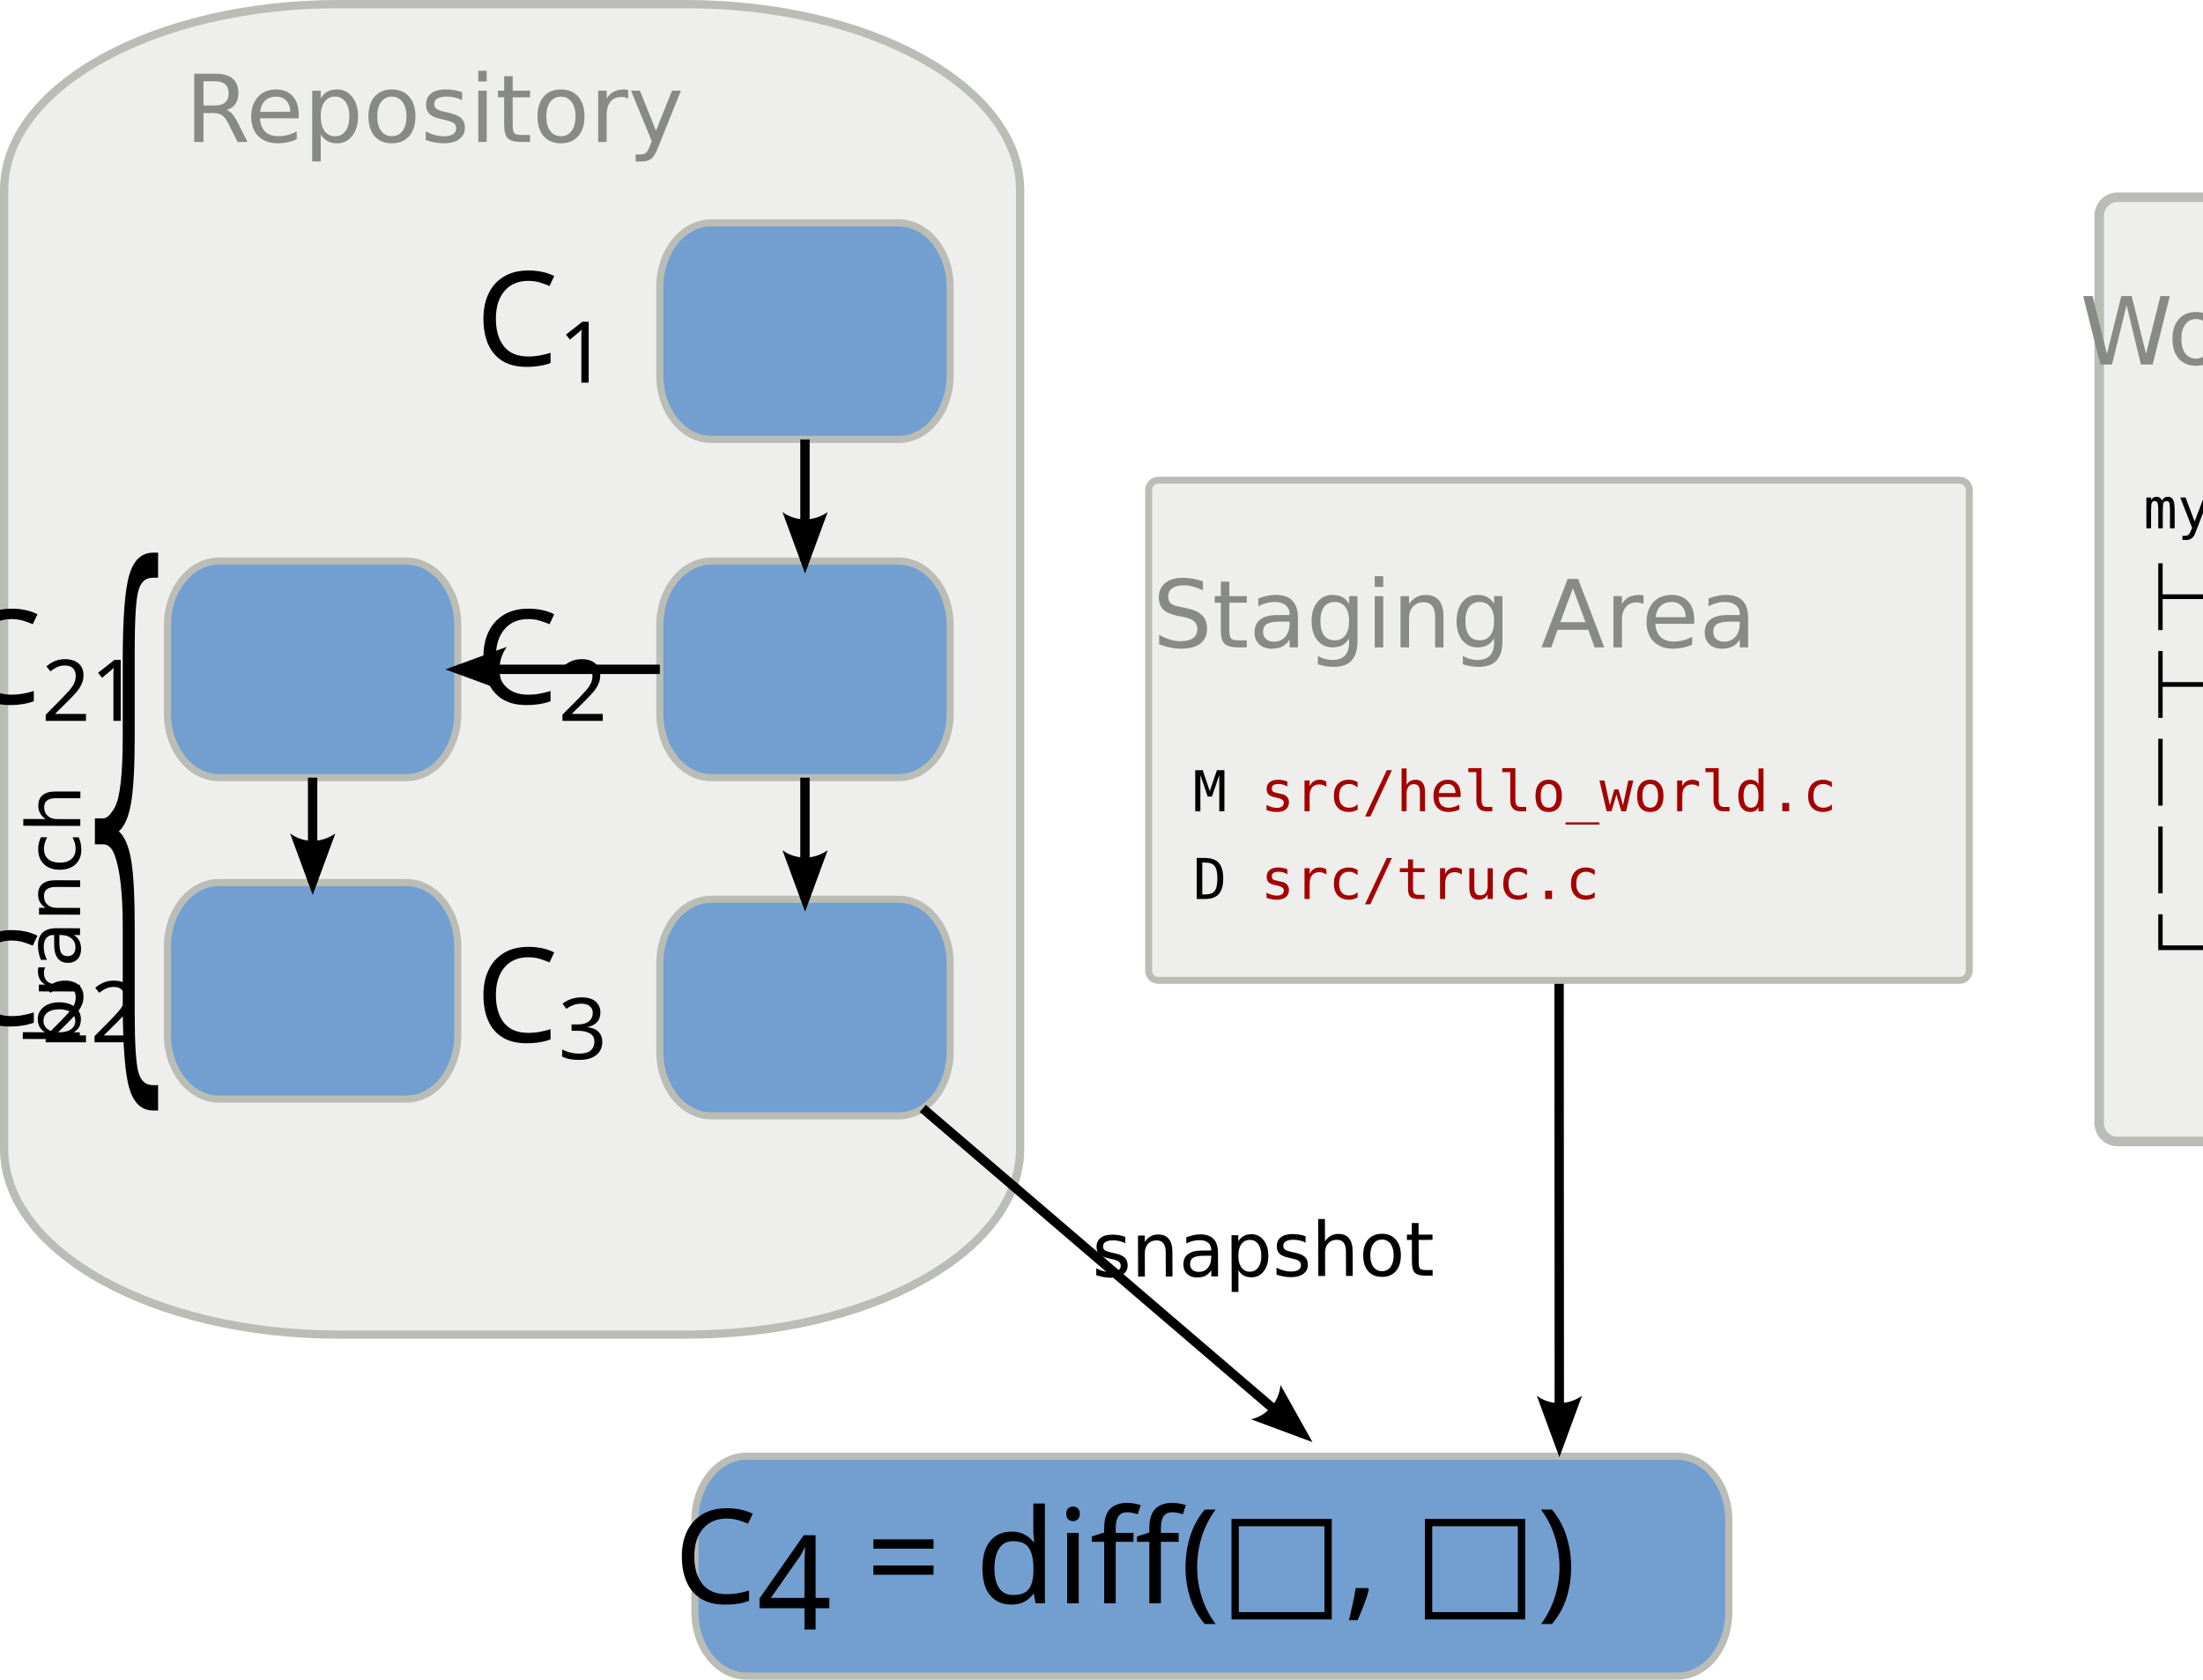
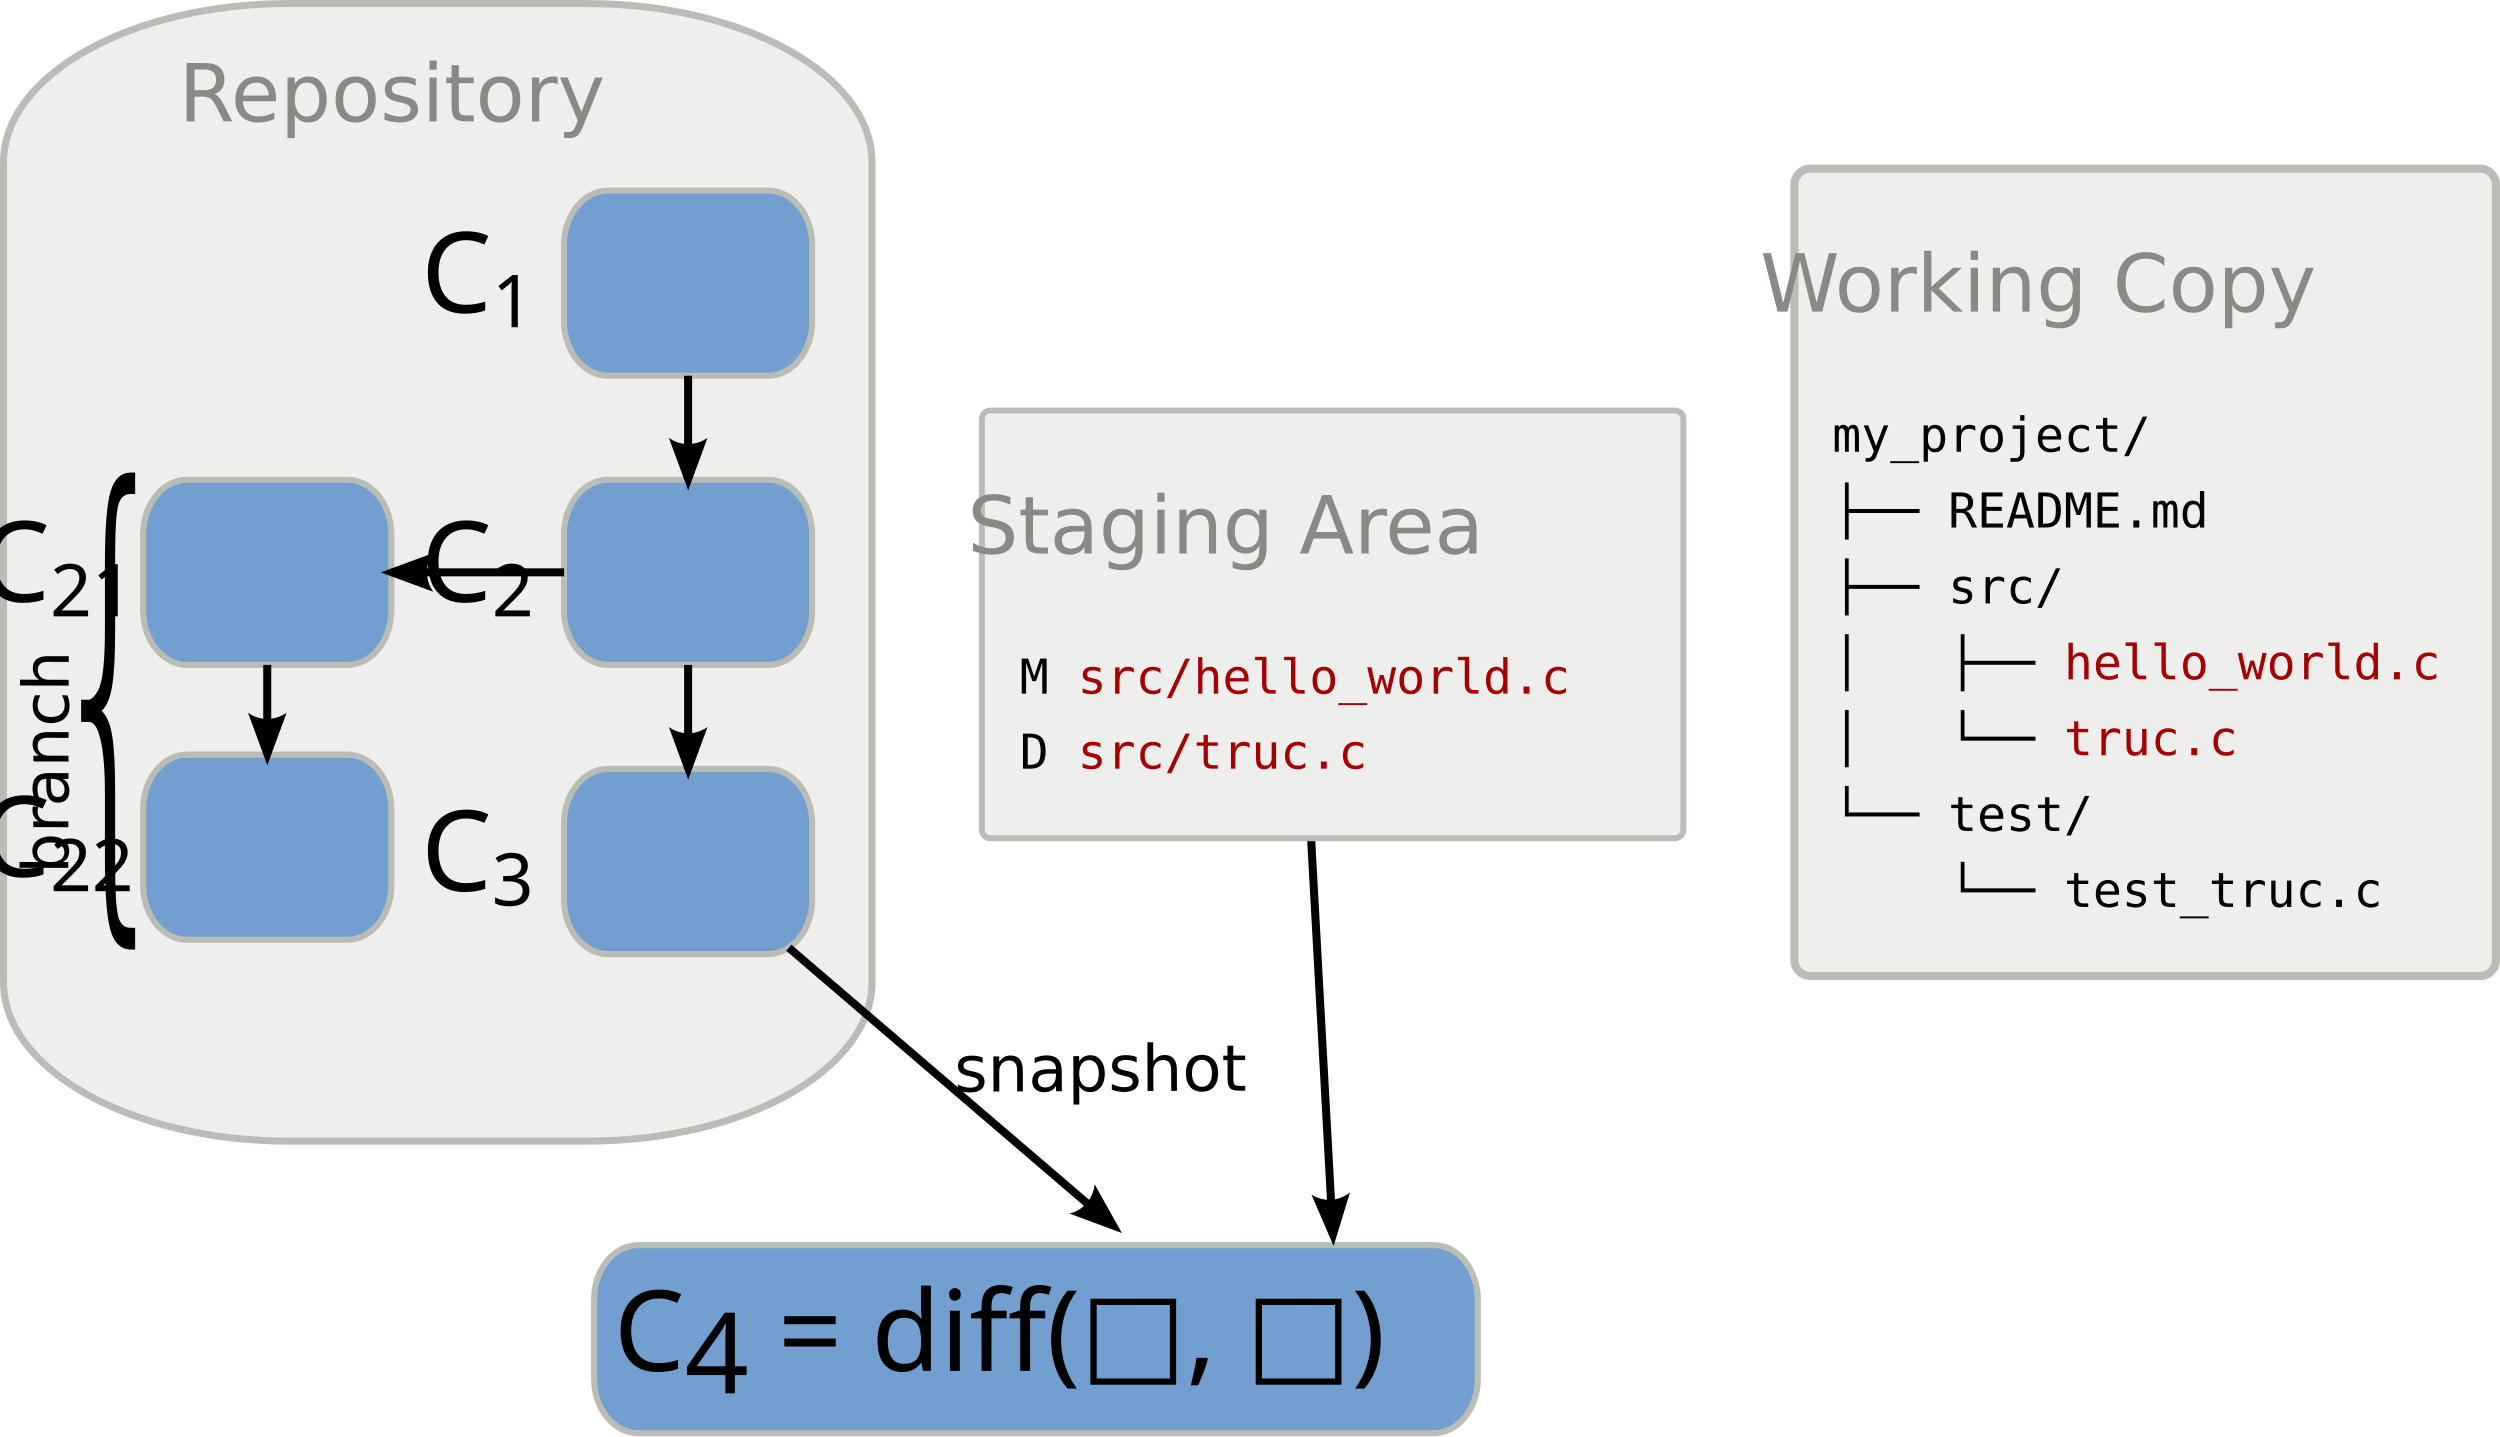
- <svg xmlns="http://www.w3.org/2000/svg" width="416.724" height="317.818" id="svg2" version="1.1">
+ <svg xmlns="http://www.w3.org/2000/svg" width="553.221" height="317.818" id="svg2" version="1.1">
  <defs id="defs4">
    <marker orient="auto" refY="0" refX="0" id="Arrow2Mend" style="overflow:visible">
-       <path id="path4051" style="fill-rule:evenodd;stroke-width:0.625;stroke-linejoin:round" d="M 8.719,4.034 -2.207,0.016 8.719,-4.002 c -1.745,2.372 -1.735,5.617 -6e-7,8.035 z" transform="scale(-0.6,-0.6)" />
+       <path id="path4051" style="fill-rule:evenodd;stroke-width:0.625;stroke-linejoin:round" d="M 8.719,4.034 -2.207,0.016 8.719,-4.002 c -1.745,2.372 -1.735,5.617 -6e-7,8.035 z" transform="scale(-0.6)" />
    </marker>
    <marker orient="auto" refY="0" refX="0" id="Arrow2Lend" style="overflow:visible">
      <path id="path4045" style="fill-rule:evenodd;stroke-width:0.625;stroke-linejoin:round" d="M 8.719,4.034 -2.207,0.016 8.719,-4.002 c -1.745,2.372 -1.735,5.617 -6e-7,8.035 z" transform="matrix(-1.1,0,0,-1.1,-1.1,0)" />
    </marker>
    <marker orient="auto" refY="0" refX="0" id="Arrow1Mend" style="overflow:visible">
-       <path id="path4033" d="M 0,0 5,-5 -12.5,0 5,5 0,0 z" style="fill-rule:evenodd;stroke:#000000;stroke-width:1pt" transform="matrix(-0.4,0,0,-0.4,-4,0)" />
+       <path id="path4033" d="M 0,0 5,-5 -12.5,0 5,5 Z" style="fill-rule:evenodd;stroke:#000000;stroke-width:1pt" transform="matrix(-0.4,0,0,-0.4,-4,0)" />
    </marker>
    <marker orient="auto" refY="0" refX="0" id="Arrow1Lend" style="overflow:visible">
-       <path id="path4027" d="M 0,0 5,-5 -12.5,0 5,5 0,0 z" style="fill-rule:evenodd;stroke:#000000;stroke-width:1pt" transform="matrix(-0.8,0,0,-0.8,-10,0)" />
+       <path id="path4027" d="M 0,0 5,-5 -12.5,0 5,5 Z" style="fill-rule:evenodd;stroke:#000000;stroke-width:1pt" transform="matrix(-0.8,0,0,-0.8,-10,0)" />
    </marker>
  </defs>
  <g id="layer1" transform="translate(-297.1605,-70.27743)">
-     <rect style="color:#000000;fill:#eeeeec;fill-opacity:1;fill-rule:nonzero;stroke:#babdb6;stroke-width:1.556;stroke-linecap:butt;stroke-linejoin:round;stroke-miterlimit:4;stroke-opacity:1;stroke-dasharray:none;stroke-dashoffset:0;marker:none;visibility:visible;display:inline;overflow:visible;enable-background:accumulate" id="rect3846" width="192.189" height="251.745" x="297.939" y="71.056" rx="63.262" ry="35.176" />
-     <rect style="color:#000000;fill:#729fcf;fill-opacity:1;fill-rule:nonzero;stroke:#babdb6;stroke-width:1.346;stroke-miterlimit:4;stroke-opacity:1;stroke-dasharray:none;marker:none;visibility:visible;display:inline;overflow:visible;enable-background:accumulate" id="rect2985" width="195.568" height="41.61" x="428.618" y="345.812" ry="12.089" rx="9.745" />
-     <text xml:space="preserve" style="font-size:24.836px;font-style:normal;font-variant:normal;font-weight:normal;font-stretch:normal;text-indent:0;text-align:center;text-decoration:none;line-height:156%;letter-spacing:0px;word-spacing:0px;text-transform:none;direction:ltr;block-progression:tb;writing-mode:lr-tb;text-anchor:middle;baseline-shift:baseline;color:#000000;fill:#000000;fill-opacity:1;fill-rule:nonzero;stroke:none;stroke-width:1px;marker:none;visibility:visible;display:inline;overflow:visible;enable-background:accumulate;font-family:Droid Sans;-inkscape-font-specification:Droid Sans" x="526.135" y="373.635" id="text2989">
-       <tspan id="tspan2991" x="526.135" y="373.635" style="font-size:24.836px;font-style:normal;font-variant:normal;font-weight:normal;font-stretch:normal;text-align:center;line-height:156%;writing-mode:lr-tb;text-anchor:middle;font-family:Droid Sans;-inkscape-font-specification:Droid Sans">C<tspan id="tspan5808" style="font-size:24.836px;font-style:normal;font-variant:normal;font-weight:normal;font-stretch:normal;text-align:center;line-height:156%;writing-mode:lr-tb;text-anchor:middle;baseline-shift:sub;font-family:Droid Sans;-inkscape-font-specification:Droid Sans">4</tspan> = diff(□, □)</tspan>
+     <rect style="color:#000000;display:inline;overflow:visible;visibility:visible;fill:#eeeeec;fill-opacity:1;fill-rule:nonzero;stroke:#babdb6;stroke-width:1.556;stroke-linecap:butt;stroke-linejoin:round;stroke-miterlimit:4;stroke-dasharray:none;stroke-dashoffset:0;stroke-opacity:1;marker:none;enable-background:accumulate" id="rect3846" width="192.189" height="251.745" x="297.939" y="71.056" rx="63.262" ry="35.176" />
+     <rect style="color:#000000;display:inline;overflow:visible;visibility:visible;fill:#729fcf;fill-opacity:1;fill-rule:nonzero;stroke:#babdb6;stroke-width:1.346;stroke-miterlimit:4;stroke-dasharray:none;stroke-opacity:1;marker:none;enable-background:accumulate" id="rect2985" width="195.568" height="41.61" x="428.618" y="345.812" ry="12.089" rx="9.745" />
+     <text xml:space="preserve" style="color:#000000;font-style:normal;font-variant:normal;font-weight:normal;font-stretch:normal;line-height:0%;font-family:'Droid Sans';-inkscape-font-specification:'Droid Sans';text-indent:0;text-align:center;text-decoration:none;text-decoration-line:none;letter-spacing:0px;word-spacing:0px;text-transform:none;writing-mode:lr-tb;direction:ltr;baseline-shift:baseline;text-anchor:middle;display:inline;overflow:visible;visibility:visible;fill:#000000;fill-opacity:1;fill-rule:nonzero;stroke:none;stroke-width:1px;marker:none;enable-background:accumulate" x="526.135" y="373.635" id="text2989">
+       <tspan id="tspan2991" x="526.135" y="373.635" style="font-style:normal;font-variant:normal;font-weight:normal;font-stretch:normal;font-size:24.836px;line-height:156%;font-family:'Droid Sans';-inkscape-font-specification:'Droid Sans';text-align:center;writing-mode:lr-tb;text-anchor:middle">C<tspan id="tspan5808" style="font-style:normal;font-variant:normal;font-weight:normal;font-stretch:normal;font-size:24.836px;line-height:156%;font-family:'Droid Sans';-inkscape-font-specification:'Droid Sans';text-align:center;writing-mode:lr-tb;baseline-shift:sub;text-anchor:middle">4</tspan> = diff(□, □)</tspan>
    </text>
-     <text id="text3848" y="97.141" x="393.427" style="font-size:17.74px;font-style:normal;font-variant:normal;font-weight:normal;font-stretch:normal;text-indent:0;text-align:center;text-decoration:none;line-height:156%;letter-spacing:0px;word-spacing:0px;text-transform:none;direction:ltr;block-progression:tb;writing-mode:lr-tb;text-anchor:middle;baseline-shift:baseline;color:#000000;fill:#888a85;fill-opacity:1;fill-rule:nonzero;stroke:none;stroke-width:1px;marker:none;visibility:visible;display:inline;overflow:visible;enable-background:accumulate;font-family:DejaVu Sans;-inkscape-font-specification:DejaVu Sans" xml:space="preserve">
-       <tspan y="97.141" x="393.427" id="tspan3850">Repository</tspan>
+     <text id="text3848" y="97.141" x="393.427" style="color:#000000;font-style:normal;font-variant:normal;font-weight:normal;font-stretch:normal;line-height:0%;font-family:'DejaVu Sans';-inkscape-font-specification:'DejaVu Sans';text-indent:0;text-align:center;text-decoration:none;text-decoration-line:none;letter-spacing:0px;word-spacing:0px;text-transform:none;writing-mode:lr-tb;direction:ltr;baseline-shift:baseline;text-anchor:middle;display:inline;overflow:visible;visibility:visible;fill:#888a85;fill-opacity:1;fill-rule:nonzero;stroke:none;stroke-width:1px;marker:none;enable-background:accumulate" xml:space="preserve">
+       <tspan y="97.141" x="393.427" id="tspan3850" style="font-size:17.74px;line-height:1.56">Repository</tspan>
    </text>
    <g transform="matrix(1.773994,0,0,1.773994,-117.618,-407.1454)" id="g3878">
-       <rect style="color:#000000;fill:#729fcf;fill-opacity:1;fill-rule:nonzero;stroke:#babdb6;stroke-width:0.758;stroke-miterlimit:4;stroke-opacity:1;stroke-dasharray:none;marker:none;visibility:visible;display:inline;overflow:visible;enable-background:accumulate" id="rect3880" width="30.956" height="23.099" x="304.168" y="328.967" ry="6.815" rx="5.493" />
-       <text xml:space="preserve" style="font-size:14px;font-style:normal;font-variant:normal;font-weight:normal;font-stretch:normal;text-indent:0;text-align:center;text-decoration:none;line-height:156%;letter-spacing:0px;word-spacing:0px;text-transform:none;direction:ltr;block-progression:tb;writing-mode:lr-tb;text-anchor:middle;baseline-shift:baseline;color:#000000;fill:#000000;fill-opacity:1;fill-rule:nonzero;stroke:none;stroke-width:1px;marker:none;visibility:visible;display:inline;overflow:visible;enable-background:accumulate;font-family:Droid Sans;-inkscape-font-specification:Droid Sans" x="320.644" y="344.185" id="text3882">
-         <tspan id="tspan3884" x="320.644" y="344.185" style="font-size:14px;font-style:normal;font-variant:normal;font-weight:normal;font-stretch:normal;text-align:center;line-height:156%;writing-mode:lr-tb;text-anchor:middle;font-family:Droid Sans;-inkscape-font-specification:Droid Sans">C<tspan style="font-size:65.001%;baseline-shift:sub" id="tspan3929">2</tspan>
+       <rect style="color:#000000;display:inline;overflow:visible;visibility:visible;fill:#729fcf;fill-opacity:1;fill-rule:nonzero;stroke:#babdb6;stroke-width:0.758;stroke-miterlimit:4;stroke-dasharray:none;stroke-opacity:1;marker:none;enable-background:accumulate" id="rect3880" width="30.956" height="23.099" x="304.168" y="328.967" ry="6.815" rx="5.493" />
+       <text xml:space="preserve" style="color:#000000;font-style:normal;font-variant:normal;font-weight:normal;font-stretch:normal;line-height:0%;font-family:'Droid Sans';-inkscape-font-specification:'Droid Sans';text-indent:0;text-align:center;text-decoration:none;text-decoration-line:none;letter-spacing:0px;word-spacing:0px;text-transform:none;writing-mode:lr-tb;direction:ltr;baseline-shift:baseline;text-anchor:middle;display:inline;overflow:visible;visibility:visible;fill:#000000;fill-opacity:1;fill-rule:nonzero;stroke:none;stroke-width:1px;marker:none;enable-background:accumulate" x="320.644" y="344.185" id="text3882">
+         <tspan id="tspan3884" x="320.644" y="344.185" style="font-style:normal;font-variant:normal;font-weight:normal;font-stretch:normal;font-size:14px;line-height:156%;font-family:'Droid Sans';-inkscape-font-specification:'Droid Sans';text-align:center;writing-mode:lr-tb;text-anchor:middle">C<tspan style="font-size:65.001%;baseline-shift:sub" id="tspan3929">2</tspan>
        </tspan>
      </text>
    </g>
    <g transform="matrix(1.773994,0,0,1.773994,-210.7527,-407.1454)" id="g3868">
-       <rect rx="5.493" ry="6.815" y="328.967" x="304.168" height="23.099" width="30.956" id="rect3870" style="color:#000000;fill:#729fcf;fill-opacity:1;fill-rule:nonzero;stroke:#babdb6;stroke-width:0.758;stroke-miterlimit:4;stroke-opacity:1;stroke-dasharray:none;marker:none;visibility:visible;display:inline;overflow:visible;enable-background:accumulate" />
-       <text id="text3872" y="344.185" x="320.644" style="font-size:14px;font-style:normal;font-variant:normal;font-weight:normal;font-stretch:normal;text-indent:0;text-align:center;text-decoration:none;line-height:156%;letter-spacing:0px;word-spacing:0px;text-transform:none;direction:ltr;block-progression:tb;writing-mode:lr-tb;text-anchor:middle;baseline-shift:baseline;color:#000000;fill:#000000;fill-opacity:1;fill-rule:nonzero;stroke:none;stroke-width:1px;marker:none;visibility:visible;display:inline;overflow:visible;enable-background:accumulate;font-family:Droid Sans;-inkscape-font-specification:Droid Sans" xml:space="preserve">
-         <tspan style="font-size:14px;font-style:normal;font-variant:normal;font-weight:normal;font-stretch:normal;text-align:center;line-height:156%;writing-mode:lr-tb;text-anchor:middle;font-family:Droid Sans;-inkscape-font-specification:Droid Sans" y="344.185" x="320.644" id="tspan3874">C<tspan style="font-size:65.001%;baseline-shift:sub" id="tspan3937">21</tspan>
+       <rect rx="5.493" ry="6.815" y="328.967" x="304.168" height="23.099" width="30.956" id="rect3870" style="color:#000000;display:inline;overflow:visible;visibility:visible;fill:#729fcf;fill-opacity:1;fill-rule:nonzero;stroke:#babdb6;stroke-width:0.758;stroke-miterlimit:4;stroke-dasharray:none;stroke-opacity:1;marker:none;enable-background:accumulate" />
+       <text id="text3872" y="344.185" x="320.644" style="color:#000000;font-style:normal;font-variant:normal;font-weight:normal;font-stretch:normal;line-height:0%;font-family:'Droid Sans';-inkscape-font-specification:'Droid Sans';text-indent:0;text-align:center;text-decoration:none;text-decoration-line:none;letter-spacing:0px;word-spacing:0px;text-transform:none;writing-mode:lr-tb;direction:ltr;baseline-shift:baseline;text-anchor:middle;display:inline;overflow:visible;visibility:visible;fill:#000000;fill-opacity:1;fill-rule:nonzero;stroke:none;stroke-width:1px;marker:none;enable-background:accumulate" xml:space="preserve">
+         <tspan style="font-style:normal;font-variant:normal;font-weight:normal;font-stretch:normal;font-size:14px;line-height:156%;font-family:'Droid Sans';-inkscape-font-specification:'Droid Sans';text-align:center;writing-mode:lr-tb;text-anchor:middle" y="344.185" x="320.644" id="tspan3874">C<tspan style="font-size:65.001%;baseline-shift:sub" id="tspan3937">21</tspan>
        </tspan>
      </text>
    </g>
    <g id="g3858" transform="matrix(1.773994,0,0,1.773994,-117.618,-471.136)">
-       <rect style="color:#000000;fill:#729fcf;fill-opacity:1;fill-rule:nonzero;stroke:#babdb6;stroke-width:0.758;stroke-miterlimit:4;stroke-opacity:1;stroke-dasharray:none;marker:none;visibility:visible;display:inline;overflow:visible;enable-background:accumulate" id="rect3860" width="30.956" height="23.099" x="304.168" y="328.967" ry="6.815" rx="5.493" />
-       <text xml:space="preserve" style="font-size:14px;font-style:normal;font-variant:normal;font-weight:normal;font-stretch:normal;text-indent:0;text-align:center;text-decoration:none;line-height:156%;letter-spacing:0px;word-spacing:0px;text-transform:none;direction:ltr;block-progression:tb;writing-mode:lr-tb;text-anchor:middle;baseline-shift:baseline;color:#000000;fill:#000000;fill-opacity:1;fill-rule:nonzero;stroke:none;stroke-width:1px;marker:none;visibility:visible;display:inline;overflow:visible;enable-background:accumulate;font-family:Droid Sans;-inkscape-font-specification:Droid Sans" x="320.644" y="344.185" id="text3862">
-         <tspan id="tspan3864" x="320.644" y="344.185" style="font-size:14px;font-style:normal;font-variant:normal;font-weight:normal;font-stretch:normal;text-align:center;line-height:156%;writing-mode:lr-tb;text-anchor:middle;font-family:Droid Sans;-inkscape-font-specification:Droid Sans">C<tspan style="font-size:65.001%;baseline-shift:sub" id="tspan3931">1</tspan>
+       <rect style="color:#000000;display:inline;overflow:visible;visibility:visible;fill:#729fcf;fill-opacity:1;fill-rule:nonzero;stroke:#babdb6;stroke-width:0.758;stroke-miterlimit:4;stroke-dasharray:none;stroke-opacity:1;marker:none;enable-background:accumulate" id="rect3860" width="30.956" height="23.099" x="304.168" y="328.967" ry="6.815" rx="5.493" />
+       <text xml:space="preserve" style="color:#000000;font-style:normal;font-variant:normal;font-weight:normal;font-stretch:normal;line-height:0%;font-family:'Droid Sans';-inkscape-font-specification:'Droid Sans';text-indent:0;text-align:center;text-decoration:none;text-decoration-line:none;letter-spacing:0px;word-spacing:0px;text-transform:none;writing-mode:lr-tb;direction:ltr;baseline-shift:baseline;text-anchor:middle;display:inline;overflow:visible;visibility:visible;fill:#000000;fill-opacity:1;fill-rule:nonzero;stroke:none;stroke-width:1px;marker:none;enable-background:accumulate" x="320.644" y="344.185" id="text3862">
+         <tspan id="tspan3864" x="320.644" y="344.185" style="font-style:normal;font-variant:normal;font-weight:normal;font-stretch:normal;font-size:14px;line-height:156%;font-family:'Droid Sans';-inkscape-font-specification:'Droid Sans';text-align:center;writing-mode:lr-tb;text-anchor:middle">C<tspan style="font-size:65.001%;baseline-shift:sub" id="tspan3931">1</tspan>
        </tspan>
      </text>
    </g>
    <g id="g3905" transform="matrix(1.773994,0,0,1.773994,-117.618,-343.1549)">
-       <rect rx="5.493" ry="6.815" y="328.967" x="304.168" height="23.099" width="30.956" id="rect3907" style="color:#000000;fill:#729fcf;fill-opacity:1;fill-rule:nonzero;stroke:#babdb6;stroke-width:0.758;stroke-miterlimit:4;stroke-opacity:1;stroke-dasharray:none;marker:none;visibility:visible;display:inline;overflow:visible;enable-background:accumulate" />
-       <text id="text3909" y="344.185" x="320.644" style="font-size:14px;font-style:normal;font-variant:normal;font-weight:normal;font-stretch:normal;text-indent:0;text-align:center;text-decoration:none;line-height:156%;letter-spacing:0px;word-spacing:0px;text-transform:none;direction:ltr;block-progression:tb;writing-mode:lr-tb;text-anchor:middle;baseline-shift:baseline;color:#000000;fill:#000000;fill-opacity:1;fill-rule:nonzero;stroke:none;stroke-width:1px;marker:none;visibility:visible;display:inline;overflow:visible;enable-background:accumulate;font-family:Droid Sans;-inkscape-font-specification:Droid Sans" xml:space="preserve">
-         <tspan style="font-size:14px;font-style:normal;font-variant:normal;font-weight:normal;font-stretch:normal;text-align:center;line-height:156%;writing-mode:lr-tb;text-anchor:middle;font-family:Droid Sans;-inkscape-font-specification:Droid Sans" y="344.185" x="320.644" id="tspan3911">C<tspan style="font-size:65.001%;baseline-shift:sub" id="tspan3935">3</tspan>
+       <rect rx="5.493" ry="6.815" y="328.967" x="304.168" height="23.099" width="30.956" id="rect3907" style="color:#000000;display:inline;overflow:visible;visibility:visible;fill:#729fcf;fill-opacity:1;fill-rule:nonzero;stroke:#babdb6;stroke-width:0.758;stroke-miterlimit:4;stroke-dasharray:none;stroke-opacity:1;marker:none;enable-background:accumulate" />
+       <text id="text3909" y="344.185" x="320.644" style="color:#000000;font-style:normal;font-variant:normal;font-weight:normal;font-stretch:normal;line-height:0%;font-family:'Droid Sans';-inkscape-font-specification:'Droid Sans';text-indent:0;text-align:center;text-decoration:none;text-decoration-line:none;letter-spacing:0px;word-spacing:0px;text-transform:none;writing-mode:lr-tb;direction:ltr;baseline-shift:baseline;text-anchor:middle;display:inline;overflow:visible;visibility:visible;fill:#000000;fill-opacity:1;fill-rule:nonzero;stroke:none;stroke-width:1px;marker:none;enable-background:accumulate" xml:space="preserve">
+         <tspan style="font-style:normal;font-variant:normal;font-weight:normal;font-stretch:normal;font-size:14px;line-height:156%;font-family:'Droid Sans';-inkscape-font-specification:'Droid Sans';text-align:center;writing-mode:lr-tb;text-anchor:middle" y="344.185" x="320.644" id="tspan3911">C<tspan style="font-size:65.001%;baseline-shift:sub" id="tspan3935">3</tspan>
        </tspan>
      </text>
    </g>
    <g id="g3919" transform="matrix(1.773994,0,0,1.773994,-210.7527,-346.3228)">
-       <rect style="color:#000000;fill:#729fcf;fill-opacity:1;fill-rule:nonzero;stroke:#babdb6;stroke-width:0.758;stroke-miterlimit:4;stroke-opacity:1;stroke-dasharray:none;marker:none;visibility:visible;display:inline;overflow:visible;enable-background:accumulate" id="rect3921" width="30.956" height="23.099" x="304.168" y="328.967" ry="6.815" rx="5.493" />
-       <text xml:space="preserve" style="font-size:14px;font-style:normal;font-variant:normal;font-weight:normal;font-stretch:normal;text-indent:0;text-align:center;text-decoration:none;line-height:156%;letter-spacing:0px;word-spacing:0px;text-transform:none;direction:ltr;block-progression:tb;writing-mode:lr-tb;text-anchor:middle;baseline-shift:baseline;color:#000000;fill:#000000;fill-opacity:1;fill-rule:nonzero;stroke:none;stroke-width:1px;marker:none;visibility:visible;display:inline;overflow:visible;enable-background:accumulate;font-family:Droid Sans;-inkscape-font-specification:Droid Sans" x="320.644" y="344.185" id="text3923">
-         <tspan id="tspan3925" x="320.644" y="344.185" style="font-size:14px;font-style:normal;font-variant:normal;font-weight:normal;font-stretch:normal;text-align:center;line-height:156%;writing-mode:lr-tb;text-anchor:middle;font-family:Droid Sans;-inkscape-font-specification:Droid Sans">C<tspan style="font-size:65.001%;baseline-shift:sub" id="tspan3939">22</tspan>
+       <rect style="color:#000000;display:inline;overflow:visible;visibility:visible;fill:#729fcf;fill-opacity:1;fill-rule:nonzero;stroke:#babdb6;stroke-width:0.758;stroke-miterlimit:4;stroke-dasharray:none;stroke-opacity:1;marker:none;enable-background:accumulate" id="rect3921" width="30.956" height="23.099" x="304.168" y="328.967" ry="6.815" rx="5.493" />
+       <text xml:space="preserve" style="color:#000000;font-style:normal;font-variant:normal;font-weight:normal;font-stretch:normal;line-height:0%;font-family:'Droid Sans';-inkscape-font-specification:'Droid Sans';text-indent:0;text-align:center;text-decoration:none;text-decoration-line:none;letter-spacing:0px;word-spacing:0px;text-transform:none;writing-mode:lr-tb;direction:ltr;baseline-shift:baseline;text-anchor:middle;display:inline;overflow:visible;visibility:visible;fill:#000000;fill-opacity:1;fill-rule:nonzero;stroke:none;stroke-width:1px;marker:none;enable-background:accumulate" x="320.644" y="344.185" id="text3923">
+         <tspan id="tspan3925" x="320.644" y="344.185" style="font-style:normal;font-variant:normal;font-weight:normal;font-stretch:normal;font-size:14px;line-height:156%;font-family:'Droid Sans';-inkscape-font-specification:'Droid Sans';text-align:center;writing-mode:lr-tb;text-anchor:middle">C<tspan style="font-size:65.001%;baseline-shift:sub" id="tspan3939">22</tspan>
        </tspan>
      </text>
    </g>
-     <path style="fill:none;stroke:#000000;stroke-width:1.774px;stroke-linecap:butt;stroke-linejoin:miter;stroke-opacity:1;marker-end:url(#Arrow2Mend);display:inline" d="m 471.714,280.008 71.924,61.621" id="path4016" />
-     <path style="fill:none;stroke:#000000;stroke-width:1.774px;stroke-linecap:butt;stroke-linejoin:miter;stroke-opacity:1;marker-end:url(#Arrow2Mend);display:inline" d="m 592.079,255.774 0.046,87.875" id="path4018" />
-     <path style="fill:none;stroke:#000000;stroke-width:1.774px;stroke-linecap:butt;stroke-linejoin:miter;stroke-opacity:1;marker-end:url(#Arrow2Mend)" d="m 421.975,196.924 -38.219,0" id="path4652" />
-     <path style="fill:none;stroke:#000000;stroke-width:1.774px;stroke-linecap:butt;stroke-linejoin:miter;stroke-opacity:1;marker-end:url(#Arrow2Mend);display:inline" d="m 356.298,217.416 0,19.846" id="path4658" />
-     <path style="fill:none;stroke:#000000;stroke-width:1.774px;stroke-linecap:butt;stroke-linejoin:miter;stroke-opacity:1;marker-end:url(#Arrow2Mend);display:inline" d="m 449.433,217.416 0,23.014" id="path5416" />
-     <path style="fill:none;stroke:#000000;stroke-width:1.774px;stroke-linecap:butt;stroke-linejoin:miter;stroke-opacity:1;marker-end:url(#Arrow2Mend);display:inline" d="m 449.433,153.426 0,23.014" id="path5418" />
+     <path style="display:inline;fill:none;stroke:#000000;stroke-width:1.774px;stroke-linecap:butt;stroke-linejoin:miter;stroke-opacity:1;marker-end:url(#Arrow2Mend)" d="m 471.714,280.008 71.924,61.621" id="path4016" />
+     <path style="display:inline;fill:none;stroke:#000000;stroke-width:1.774px;stroke-linecap:butt;stroke-linejoin:miter;stroke-opacity:1;marker-end:url(#Arrow2Mend)" d="m 587.285,255.774 4.84,87.875" id="path4018" />
+     <path style="fill:none;stroke:#000000;stroke-width:1.774px;stroke-linecap:butt;stroke-linejoin:miter;stroke-opacity:1;marker-end:url(#Arrow2Mend)" d="M 421.975,196.928 H 383.756" id="path4652" />
+     <path style="display:inline;fill:none;stroke:#000000;stroke-width:1.774px;stroke-linecap:butt;stroke-linejoin:miter;stroke-opacity:1;marker-end:url(#Arrow2Mend)" d="m 356.298,217.416 v 19.846" id="path4658" />
+     <path style="display:inline;fill:none;stroke:#000000;stroke-width:1.774px;stroke-linecap:butt;stroke-linejoin:miter;stroke-opacity:1;marker-end:url(#Arrow2Mend)" d="m 449.433,217.416 0,23.014" id="path5416" />
+     <path style="display:inline;fill:none;stroke:#000000;stroke-width:1.774px;stroke-linecap:butt;stroke-linejoin:miter;stroke-opacity:1;marker-end:url(#Arrow2Mend)" d="m 449.433,153.426 0,23.014" id="path5418" />
    <path style="fill:none;stroke:#000000;stroke-width:1.774px;stroke-linecap:butt;stroke-linejoin:miter;stroke-opacity:1" d="m 700.658,221.068 -0.634,-0.634" id="path5798" />
-     <text transform="matrix(0.9999946,-0.00328355,0.00328355,0.9999946,0,0)" id="text5804" y="313.509" x="549.211" style="font-size:17.74px;font-style:normal;font-variant:normal;font-weight:normal;font-stretch:normal;text-indent:0;text-align:center;text-decoration:none;line-height:156%;letter-spacing:0px;word-spacing:0px;text-transform:none;direction:ltr;block-progression:tb;writing-mode:lr-tb;text-anchor:middle;baseline-shift:baseline;color:#000000;fill:#000000;fill-opacity:1;fill-rule:nonzero;stroke:none;stroke-width:1px;marker:none;visibility:visible;display:inline;overflow:visible;enable-background:accumulate;font-family:DejaVu Sans;-inkscape-font-specification:DejaVu Sans" xml:space="preserve">
-       <tspan style="font-size:14.192px;font-style:normal;font-variant:normal;font-weight:normal;font-stretch:normal;text-align:center;line-height:156%;writing-mode:lr-tb;text-anchor:middle;font-family:DejaVu Sans;-inkscape-font-specification:DejaVu Sans" y="313.509" x="549.211" id="tspan5806">snapshot</tspan>
+     <text transform="rotate(-0.1881339)" id="text5804" y="313.509" x="549.211" style="color:#000000;font-style:normal;font-variant:normal;font-weight:normal;font-stretch:normal;line-height:0%;font-family:'DejaVu Sans';-inkscape-font-specification:'DejaVu Sans';text-indent:0;text-align:center;text-decoration:none;text-decoration-line:none;letter-spacing:0px;word-spacing:0px;text-transform:none;writing-mode:lr-tb;direction:ltr;baseline-shift:baseline;text-anchor:middle;display:inline;overflow:visible;visibility:visible;fill:#000000;fill-opacity:1;fill-rule:nonzero;stroke:none;stroke-width:1px;marker:none;enable-background:accumulate" xml:space="preserve">
+       <tspan style="font-style:normal;font-variant:normal;font-weight:normal;font-stretch:normal;font-size:14.192px;line-height:156%;font-family:'DejaVu Sans';-inkscape-font-specification:'DejaVu Sans';text-align:center;writing-mode:lr-tb;text-anchor:middle" y="313.509" x="549.211" id="tspan5806">snapshot</tspan>
    </text>
    <g id="g3890" transform="matrix(1.773994,0,0,1.773994,393.3001,-250.4169)">
-       <rect ry="1.972" y="201.814" x="169.643" height="100.709" width="87.504" id="rect3009" style="color:#000000;fill:#eeeeec;fill-opacity:1;fill-rule:nonzero;stroke:#babdb6;stroke-width:1.02;stroke-miterlimit:4;stroke-dasharray:none;marker:none;visibility:visible;display:inline;overflow:visible;enable-background:accumulate" />
-       <text id="text3807" y="237.119" x="174.363" style="font-size:6px;font-style:normal;font-variant:normal;font-weight:normal;font-stretch:normal;text-indent:0;text-align:start;text-decoration:none;line-height:156%;letter-spacing:0px;word-spacing:0px;text-transform:none;direction:ltr;block-progression:tb;writing-mode:lr-tb;text-anchor:start;baseline-shift:baseline;color:#000000;fill:#000000;fill-opacity:1;fill-rule:nonzero;stroke:none;stroke-width:1px;marker:none;visibility:visible;display:inline;overflow:visible;enable-background:accumulate;font-family:DejaVu Sans Mono;-inkscape-font-specification:DejaVu Sans Mono" xml:space="preserve">
-         <tspan style="font-size:6px;font-style:normal;font-variant:normal;font-weight:normal;font-stretch:normal;text-align:start;line-height:156%;writing-mode:lr-tb;text-anchor:start;font-family:DejaVu Sans Mono;-inkscape-font-specification:DejaVu Sans Mono" y="237.119" x="174.363" id="tspan3809">my_project/</tspan>
-         <tspan style="font-size:6px;font-style:normal;font-variant:normal;font-weight:normal;font-stretch:normal;text-align:start;line-height:156%;writing-mode:lr-tb;text-anchor:start;font-family:DejaVu Sans Mono;-inkscape-font-specification:DejaVu Sans Mono" id="tspan3811" y="246.479" x="174.363">├── README.md</tspan>
-         <tspan style="font-size:6px;font-style:normal;font-variant:normal;font-weight:normal;font-stretch:normal;text-align:start;line-height:156%;writing-mode:lr-tb;text-anchor:start;font-family:DejaVu Sans Mono;-inkscape-font-specification:DejaVu Sans Mono" id="tspan3813" y="255.839" x="174.363">├── src/</tspan>
-         <tspan style="font-size:6px;font-style:normal;font-variant:normal;font-weight:normal;font-stretch:normal;text-align:start;line-height:156%;writing-mode:lr-tb;text-anchor:start;font-family:DejaVu Sans Mono;-inkscape-font-specification:DejaVu Sans Mono" id="tspan3815" y="265.199" x="174.363">│   ├── <tspan style="fill:#a40000" id="tspan3140">hello_world.c</tspan>
+       <rect ry="1.972" y="201.814" x="169.643" height="100.709" width="87.504" id="rect3009" style="color:#000000;display:inline;overflow:visible;visibility:visible;fill:#eeeeec;fill-opacity:1;fill-rule:nonzero;stroke:#babdb6;stroke-width:1.02;stroke-miterlimit:4;stroke-dasharray:none;marker:none;enable-background:accumulate" />
+       <text id="text3807" y="237.119" x="174.363" style="color:#000000;font-style:normal;font-variant:normal;font-weight:normal;font-stretch:normal;line-height:0%;font-family:'DejaVu Sans Mono';-inkscape-font-specification:'DejaVu Sans Mono';text-indent:0;text-align:start;text-decoration:none;text-decoration-line:none;letter-spacing:0px;word-spacing:0px;text-transform:none;writing-mode:lr-tb;direction:ltr;baseline-shift:baseline;text-anchor:start;display:inline;overflow:visible;visibility:visible;fill:#000000;fill-opacity:1;fill-rule:nonzero;stroke:none;stroke-width:1px;marker:none;enable-background:accumulate" xml:space="preserve">
+         <tspan style="font-style:normal;font-variant:normal;font-weight:normal;font-stretch:normal;font-size:6px;line-height:156%;font-family:'DejaVu Sans Mono';-inkscape-font-specification:'DejaVu Sans Mono';text-align:start;writing-mode:lr-tb;text-anchor:start" y="237.119" x="174.363" id="tspan3809">my_project/</tspan>
+         <tspan style="font-style:normal;font-variant:normal;font-weight:normal;font-stretch:normal;font-size:6px;line-height:156%;font-family:'DejaVu Sans Mono';-inkscape-font-specification:'DejaVu Sans Mono';text-align:start;writing-mode:lr-tb;text-anchor:start" id="tspan3811" y="246.582" x="174.363">├── README.md</tspan>
+         <tspan style="font-style:normal;font-variant:normal;font-weight:normal;font-stretch:normal;font-size:6px;line-height:156%;font-family:'DejaVu Sans Mono';-inkscape-font-specification:'DejaVu Sans Mono';text-align:start;writing-mode:lr-tb;text-anchor:start" id="tspan3813" y="256.046" x="174.363">├── src/</tspan>
+         <tspan style="font-style:normal;font-variant:normal;font-weight:normal;font-stretch:normal;font-size:6px;line-height:156%;font-family:'DejaVu Sans Mono';-inkscape-font-specification:'DejaVu Sans Mono';text-align:start;writing-mode:lr-tb;text-anchor:start" id="tspan3815" y="265.51" x="174.363">│   ├── <tspan style="fill:#a40000" id="tspan3140">hello_world.c</tspan>
        </tspan>
-         <tspan style="font-size:6px;font-style:normal;font-variant:normal;font-weight:normal;font-stretch:normal;text-align:start;line-height:156%;writing-mode:lr-tb;text-anchor:start;font-family:DejaVu Sans Mono;-inkscape-font-specification:DejaVu Sans Mono" id="tspan3817" y="274.559" x="174.363">│   └── <tspan style="fill:#a40000" id="tspan3142">truc.c</tspan>
+         <tspan style="font-style:normal;font-variant:normal;font-weight:normal;font-stretch:normal;font-size:6px;line-height:156%;font-family:'DejaVu Sans Mono';-inkscape-font-specification:'DejaVu Sans Mono';text-align:start;writing-mode:lr-tb;text-anchor:start" id="tspan3817" y="274.974" x="174.363">│   └── <tspan style="fill:#a40000" id="tspan3142">truc.c</tspan>
        </tspan>
-         <tspan style="font-size:6px;font-style:normal;font-variant:normal;font-weight:normal;font-stretch:normal;text-align:start;line-height:156%;writing-mode:lr-tb;text-anchor:start;font-family:DejaVu Sans Mono;-inkscape-font-specification:DejaVu Sans Mono" id="tspan3819" y="283.919" x="174.363">└── test/</tspan>
-         <tspan style="font-size:6px;font-style:normal;font-variant:normal;font-weight:normal;font-stretch:normal;text-align:start;line-height:156%;writing-mode:lr-tb;text-anchor:start;font-family:DejaVu Sans Mono;-inkscape-font-specification:DejaVu Sans Mono" id="tspan3821" y="293.279" x="174.363">    └── test_truc.c</tspan>
+         <tspan style="font-style:normal;font-variant:normal;font-weight:normal;font-stretch:normal;font-size:6px;line-height:156%;font-family:'DejaVu Sans Mono';-inkscape-font-specification:'DejaVu Sans Mono';text-align:start;writing-mode:lr-tb;text-anchor:start" id="tspan3819" y="284.437" x="174.363">└── test/</tspan>
+         <tspan style="font-style:normal;font-variant:normal;font-weight:normal;font-stretch:normal;font-size:6px;line-height:156%;font-family:'DejaVu Sans Mono';-inkscape-font-specification:'DejaVu Sans Mono';text-align:start;writing-mode:lr-tb;text-anchor:start" id="tspan3821" y="293.901" x="174.363">    └── test_truc.c</tspan>
      </text>
-       <text id="text3823" y="219.648" x="213.4" style="font-size:10px;font-style:normal;font-variant:normal;font-weight:normal;font-stretch:normal;text-indent:0;text-align:center;text-decoration:none;line-height:156%;letter-spacing:0px;word-spacing:0px;text-transform:none;direction:ltr;block-progression:tb;writing-mode:lr-tb;text-anchor:middle;baseline-shift:baseline;color:#000000;fill:#888a85;fill-opacity:1;fill-rule:nonzero;stroke:none;stroke-width:1px;marker:none;visibility:visible;display:inline;overflow:visible;enable-background:accumulate;font-family:DejaVu Sans;-inkscape-font-specification:DejaVu Sans" xml:space="preserve">
-         <tspan y="219.648" x="213.4" id="tspan3825">Working Copy</tspan>
+       <text id="text3823" y="219.648" x="213.4" style="color:#000000;font-style:normal;font-variant:normal;font-weight:normal;font-stretch:normal;line-height:0%;font-family:'DejaVu Sans';-inkscape-font-specification:'DejaVu Sans';text-indent:0;text-align:center;text-decoration:none;text-decoration-line:none;letter-spacing:0px;word-spacing:0px;text-transform:none;writing-mode:lr-tb;direction:ltr;baseline-shift:baseline;text-anchor:middle;display:inline;overflow:visible;visibility:visible;fill:#888a85;fill-opacity:1;fill-rule:nonzero;stroke:none;stroke-width:1px;marker:none;enable-background:accumulate" xml:space="preserve">
+         <tspan y="219.648" x="213.4" id="tspan3825" style="font-size:10px;line-height:1.56">Working Copy</tspan>
      </text>
    </g>
-     <g transform="matrix(-4.570207,0,0,11.43777,-750.7934,2981.312)" style="font-size:10px;font-style:normal;font-variant:normal;font-weight:normal;font-stretch:normal;text-indent:0;text-align:center;text-decoration:none;line-height:156%;letter-spacing:0px;word-spacing:0px;text-transform:none;direction:ltr;block-progression:tb;writing-mode:lr-tb;text-anchor:middle;baseline-shift:baseline;color:#000000;fill:#000000;fill-opacity:1;fill-rule:nonzero;stroke:none;stroke-width:1px;marker:none;visibility:visible;display:inline;overflow:visible;enable-background:accumulate;font-family:DejaVu Sans;-inkscape-font-specification:DejaVu Sans" id="text3058">
-       <path d="m -235.845,-236.56 0.225,0 c 0.306,0 0.506,-0.076 0.601,-0.229 0.094,-0.153 0.142,-0.475 0.142,-0.967 l 0,-1.416 c -1e-5,-0.508 0.049,-0.877 0.146,-1.108 0.098,-0.231 0.269,-0.391 0.513,-0.479 -0.241,-0.081 -0.41,-0.238 -0.508,-0.469 -0.101,-0.231 -0.151,-0.602 -0.151,-1.113 l 0,-1.411 c -1e-5,-0.495 -0.047,-0.819 -0.142,-0.972 -0.094,-0.153 -0.295,-0.229 -0.601,-0.229 l -0.225,0 0,-0.415 0.205,0 c 0.472,10e-6 0.799,0.12 0.981,0.361 0.186,0.238 0.278,0.716 0.278,1.436 l 0,1.24 c 0,0.635 0.112,1.029 0.337,1.182 0.169,0.117 0.322,0.176 0.459,0.176 l 0.356,0 0,0.43 -0.356,0 c -0.195,0 -0.348,0.059 -0.459,0.176 -0.225,0.238 -0.337,0.635 -0.337,1.191 l 0,1.235 c 0,0.719 -0.093,1.2 -0.278,1.44 -0.182,0.241 -0.509,0.361 -0.981,0.361 l -0.205,0 0,-0.42" style="font-weight:200;line-height:156%;marker:none;font-family:DejaVu Sans;-inkscape-font-specification:DejaVu Sans Ultra-Light" id="path3066" />
+     <g transform="matrix(-4.570207,0,0,11.43777,-750.7934,2981.312)" style="color:#000000;font-style:normal;font-variant:normal;font-weight:normal;font-stretch:normal;font-size:10px;line-height:156%;font-family:'DejaVu Sans';-inkscape-font-specification:'DejaVu Sans';text-indent:0;text-align:center;text-decoration:none;text-decoration-line:none;letter-spacing:0px;word-spacing:0px;text-transform:none;writing-mode:lr-tb;direction:ltr;baseline-shift:baseline;text-anchor:middle;display:inline;overflow:visible;visibility:visible;fill:#000000;fill-opacity:1;fill-rule:nonzero;stroke:none;stroke-width:1px;marker:none;enable-background:accumulate" id="text3058">
+       <path d="m -235.845,-236.56 h 0.225 c 0.306,0 0.506,-0.076 0.601,-0.229 0.094,-0.153 0.142,-0.475 0.142,-0.967 v -1.416 c -1e-5,-0.508 0.049,-0.877 0.146,-1.108 0.098,-0.231 0.269,-0.391 0.513,-0.479 -0.241,-0.081 -0.41,-0.238 -0.508,-0.469 -0.101,-0.231 -0.151,-0.602 -0.151,-1.113 v -1.411 c -1e-5,-0.495 -0.047,-0.819 -0.142,-0.972 -0.094,-0.153 -0.295,-0.229 -0.601,-0.229 h -0.225 v -0.415 h 0.205 c 0.472,10e-6 0.799,0.12 0.981,0.361 0.186,0.238 0.278,0.716 0.278,1.436 v 1.24 c 0,0.635 0.112,1.029 0.337,1.182 0.169,0.117 0.322,0.176 0.459,0.176 h 0.356 v 0.43 h -0.356 c -0.195,0 -0.348,0.059 -0.459,0.176 -0.225,0.238 -0.337,0.635 -0.337,1.191 v 1.235 c 0,0.719 -0.093,1.2 -0.278,1.44 -0.182,0.241 -0.509,0.361 -0.981,0.361 h -0.205 v -0.42" style="font-weight:200;line-height:156%;font-family:'DejaVu Sans';-inkscape-font-specification:'DejaVu Sans Ultra-Light';marker:none" id="path3066" />
    </g>
-     <text transform="matrix(0.00243205,-0.999997,0.999997,0.00243205,0,0)" id="text3068" y="312.901" x="-228.648" style="font-size:17.74px;font-style:normal;font-variant:normal;font-weight:normal;font-stretch:normal;text-indent:0;text-align:center;text-decoration:none;line-height:156%;letter-spacing:0px;word-spacing:0px;text-transform:none;direction:ltr;block-progression:tb;writing-mode:lr-tb;text-anchor:middle;baseline-shift:baseline;color:#000000;fill:#000000;fill-opacity:1;fill-rule:nonzero;stroke:none;stroke-width:1px;marker:none;visibility:visible;display:inline;overflow:visible;enable-background:accumulate;font-family:DejaVu Sans;-inkscape-font-specification:DejaVu Sans" xml:space="preserve">
-       <tspan style="font-size:14.192px;font-style:normal;font-variant:normal;font-weight:normal;font-stretch:normal;text-align:center;line-height:156%;writing-mode:lr-tb;text-anchor:middle;font-family:DejaVu Sans;-inkscape-font-specification:DejaVu Sans" y="312.901" x="-228.648" id="tspan3070">branch</tspan>
+     <text transform="rotate(-89.86065)" id="text3068" y="312.901" x="-228.648" style="color:#000000;font-style:normal;font-variant:normal;font-weight:normal;font-stretch:normal;line-height:0%;font-family:'DejaVu Sans';-inkscape-font-specification:'DejaVu Sans';text-indent:0;text-align:center;text-decoration:none;text-decoration-line:none;letter-spacing:0px;word-spacing:0px;text-transform:none;writing-mode:lr-tb;direction:ltr;baseline-shift:baseline;text-anchor:middle;display:inline;overflow:visible;visibility:visible;fill:#000000;fill-opacity:1;fill-rule:nonzero;stroke:none;stroke-width:1px;marker:none;enable-background:accumulate" xml:space="preserve">
+       <tspan style="font-style:normal;font-variant:normal;font-weight:normal;font-stretch:normal;font-size:14.192px;line-height:156%;font-family:'DejaVu Sans';-inkscape-font-specification:'DejaVu Sans';text-align:center;writing-mode:lr-tb;text-anchor:middle" y="312.901" x="-228.648" id="tspan3070">branch</tspan>
    </text>
    <g transform="matrix(1.773994,0,0,1.773994,209.4524,-250.4169)" id="g3091">
-       <rect style="color:#000000;fill:#eeeeec;fill-opacity:1;fill-rule:nonzero;stroke:#babdb6;stroke-width:0.742;stroke-miterlimit:4;stroke-dasharray:none;marker:none;visibility:visible;display:inline;overflow:visible;enable-background:accumulate" id="rect3093" width="87.504" height="53.346" x="171.92" y="231.993" ry="1.045" />
-       <text xml:space="preserve" style="font-size:6px;font-style:normal;font-variant:normal;font-weight:normal;font-stretch:normal;text-indent:0;text-align:start;text-decoration:none;line-height:156%;letter-spacing:0px;word-spacing:0px;text-transform:none;direction:ltr;block-progression:tb;writing-mode:lr-tb;text-anchor:start;baseline-shift:baseline;color:#000000;fill:#000000;fill-opacity:1;fill-rule:nonzero;stroke:none;stroke-width:1px;marker:none;visibility:visible;display:inline;overflow:visible;enable-background:accumulate;font-family:DejaVu Sans Mono;-inkscape-font-specification:DejaVu Sans Mono" x="176.641" y="267.298" id="text3095">
-         <tspan x="176.641" y="267.298" id="tspan3103" style="font-size:6px;font-style:normal;font-variant:normal;font-weight:normal;font-stretch:normal;text-align:start;line-height:156%;writing-mode:lr-tb;text-anchor:start;font-family:DejaVu Sans Mono;-inkscape-font-specification:DejaVu Sans Mono">M <tspan style="fill:#a40000" id="tspan3144">src/hello_world.c</tspan>
+       <rect style="color:#000000;display:inline;overflow:visible;visibility:visible;fill:#eeeeec;fill-opacity:1;fill-rule:nonzero;stroke:#babdb6;stroke-width:0.742;stroke-miterlimit:4;stroke-dasharray:none;marker:none;enable-background:accumulate" id="rect3093" width="87.504" height="53.346" x="171.92" y="231.993" ry="1.045" />
+       <text xml:space="preserve" style="color:#000000;font-style:normal;font-variant:normal;font-weight:normal;font-stretch:normal;line-height:0%;font-family:'DejaVu Sans Mono';-inkscape-font-specification:'DejaVu Sans Mono';text-indent:0;text-align:start;text-decoration:none;text-decoration-line:none;letter-spacing:0px;word-spacing:0px;text-transform:none;writing-mode:lr-tb;direction:ltr;baseline-shift:baseline;text-anchor:start;display:inline;overflow:visible;visibility:visible;fill:#000000;fill-opacity:1;fill-rule:nonzero;stroke:none;stroke-width:1px;marker:none;enable-background:accumulate" x="176.641" y="267.298" id="text3095">
+         <tspan x="176.641" y="267.298" id="tspan3103" style="font-style:normal;font-variant:normal;font-weight:normal;font-stretch:normal;font-size:6px;line-height:156%;font-family:'DejaVu Sans Mono';-inkscape-font-specification:'DejaVu Sans Mono';text-align:start;writing-mode:lr-tb;text-anchor:start">M <tspan style="fill:#a40000" id="tspan3144">src/hello_world.c</tspan>
        </tspan>
-         <tspan x="176.641" y="276.658" id="tspan3105" style="font-size:6px;font-style:normal;font-variant:normal;font-weight:normal;font-stretch:normal;text-align:start;line-height:156%;writing-mode:lr-tb;text-anchor:start;font-family:DejaVu Sans Mono;-inkscape-font-specification:DejaVu Sans Mono">D <tspan style="fill:#a40000" id="tspan3146">src/truc.c</tspan>
+         <tspan x="176.641" y="276.658" id="tspan3105" style="font-style:normal;font-variant:normal;font-weight:normal;font-stretch:normal;font-size:6px;line-height:156%;font-family:'DejaVu Sans Mono';-inkscape-font-specification:'DejaVu Sans Mono';text-align:start;writing-mode:lr-tb;text-anchor:start">D <tspan style="fill:#a40000" id="tspan3146">src/truc.c</tspan>
        </tspan>
-         <tspan x="176.641" y="286.018" id="tspan3109" style="font-size:6px;font-style:normal;font-variant:normal;font-weight:normal;font-stretch:normal;text-align:start;line-height:156%;writing-mode:lr-tb;text-anchor:start;font-family:DejaVu Sans Mono;-inkscape-font-specification:DejaVu Sans Mono" />
+         <tspan x="176.641" y="286.018" id="tspan3109" style="font-style:normal;font-variant:normal;font-weight:normal;font-stretch:normal;font-size:6px;line-height:156%;font-family:'DejaVu Sans Mono';-inkscape-font-specification:'DejaVu Sans Mono';text-align:start;writing-mode:lr-tb;text-anchor:start"> </tspan>
      </text>
-       <text xml:space="preserve" style="font-size:10px;font-style:normal;font-variant:normal;font-weight:normal;font-stretch:normal;text-indent:0;text-align:center;text-decoration:none;line-height:156%;letter-spacing:0px;word-spacing:0px;text-transform:none;direction:ltr;block-progression:tb;writing-mode:lr-tb;text-anchor:middle;baseline-shift:baseline;color:#000000;fill:#888a85;fill-opacity:1;fill-rule:nonzero;stroke:none;stroke-width:1px;marker:none;visibility:visible;display:inline;overflow:visible;enable-background:accumulate;font-family:DejaVu Sans;-inkscape-font-specification:DejaVu Sans" x="215.677" y="249.827" id="text3111">
-         <tspan id="tspan3113" x="215.677" y="249.827">Staging Area</tspan>
+       <text xml:space="preserve" style="color:#000000;font-style:normal;font-variant:normal;font-weight:normal;font-stretch:normal;line-height:0%;font-family:'DejaVu Sans';-inkscape-font-specification:'DejaVu Sans';text-indent:0;text-align:center;text-decoration:none;text-decoration-line:none;letter-spacing:0px;word-spacing:0px;text-transform:none;writing-mode:lr-tb;direction:ltr;baseline-shift:baseline;text-anchor:middle;display:inline;overflow:visible;visibility:visible;fill:#888a85;fill-opacity:1;fill-rule:nonzero;stroke:none;stroke-width:1px;marker:none;enable-background:accumulate" x="215.677" y="249.827" id="text3111">
+         <tspan id="tspan3113" x="215.677" y="249.827" style="font-size:10px;line-height:1.56">Staging Area</tspan>
      </text>
    </g>
  </g>
</svg>
